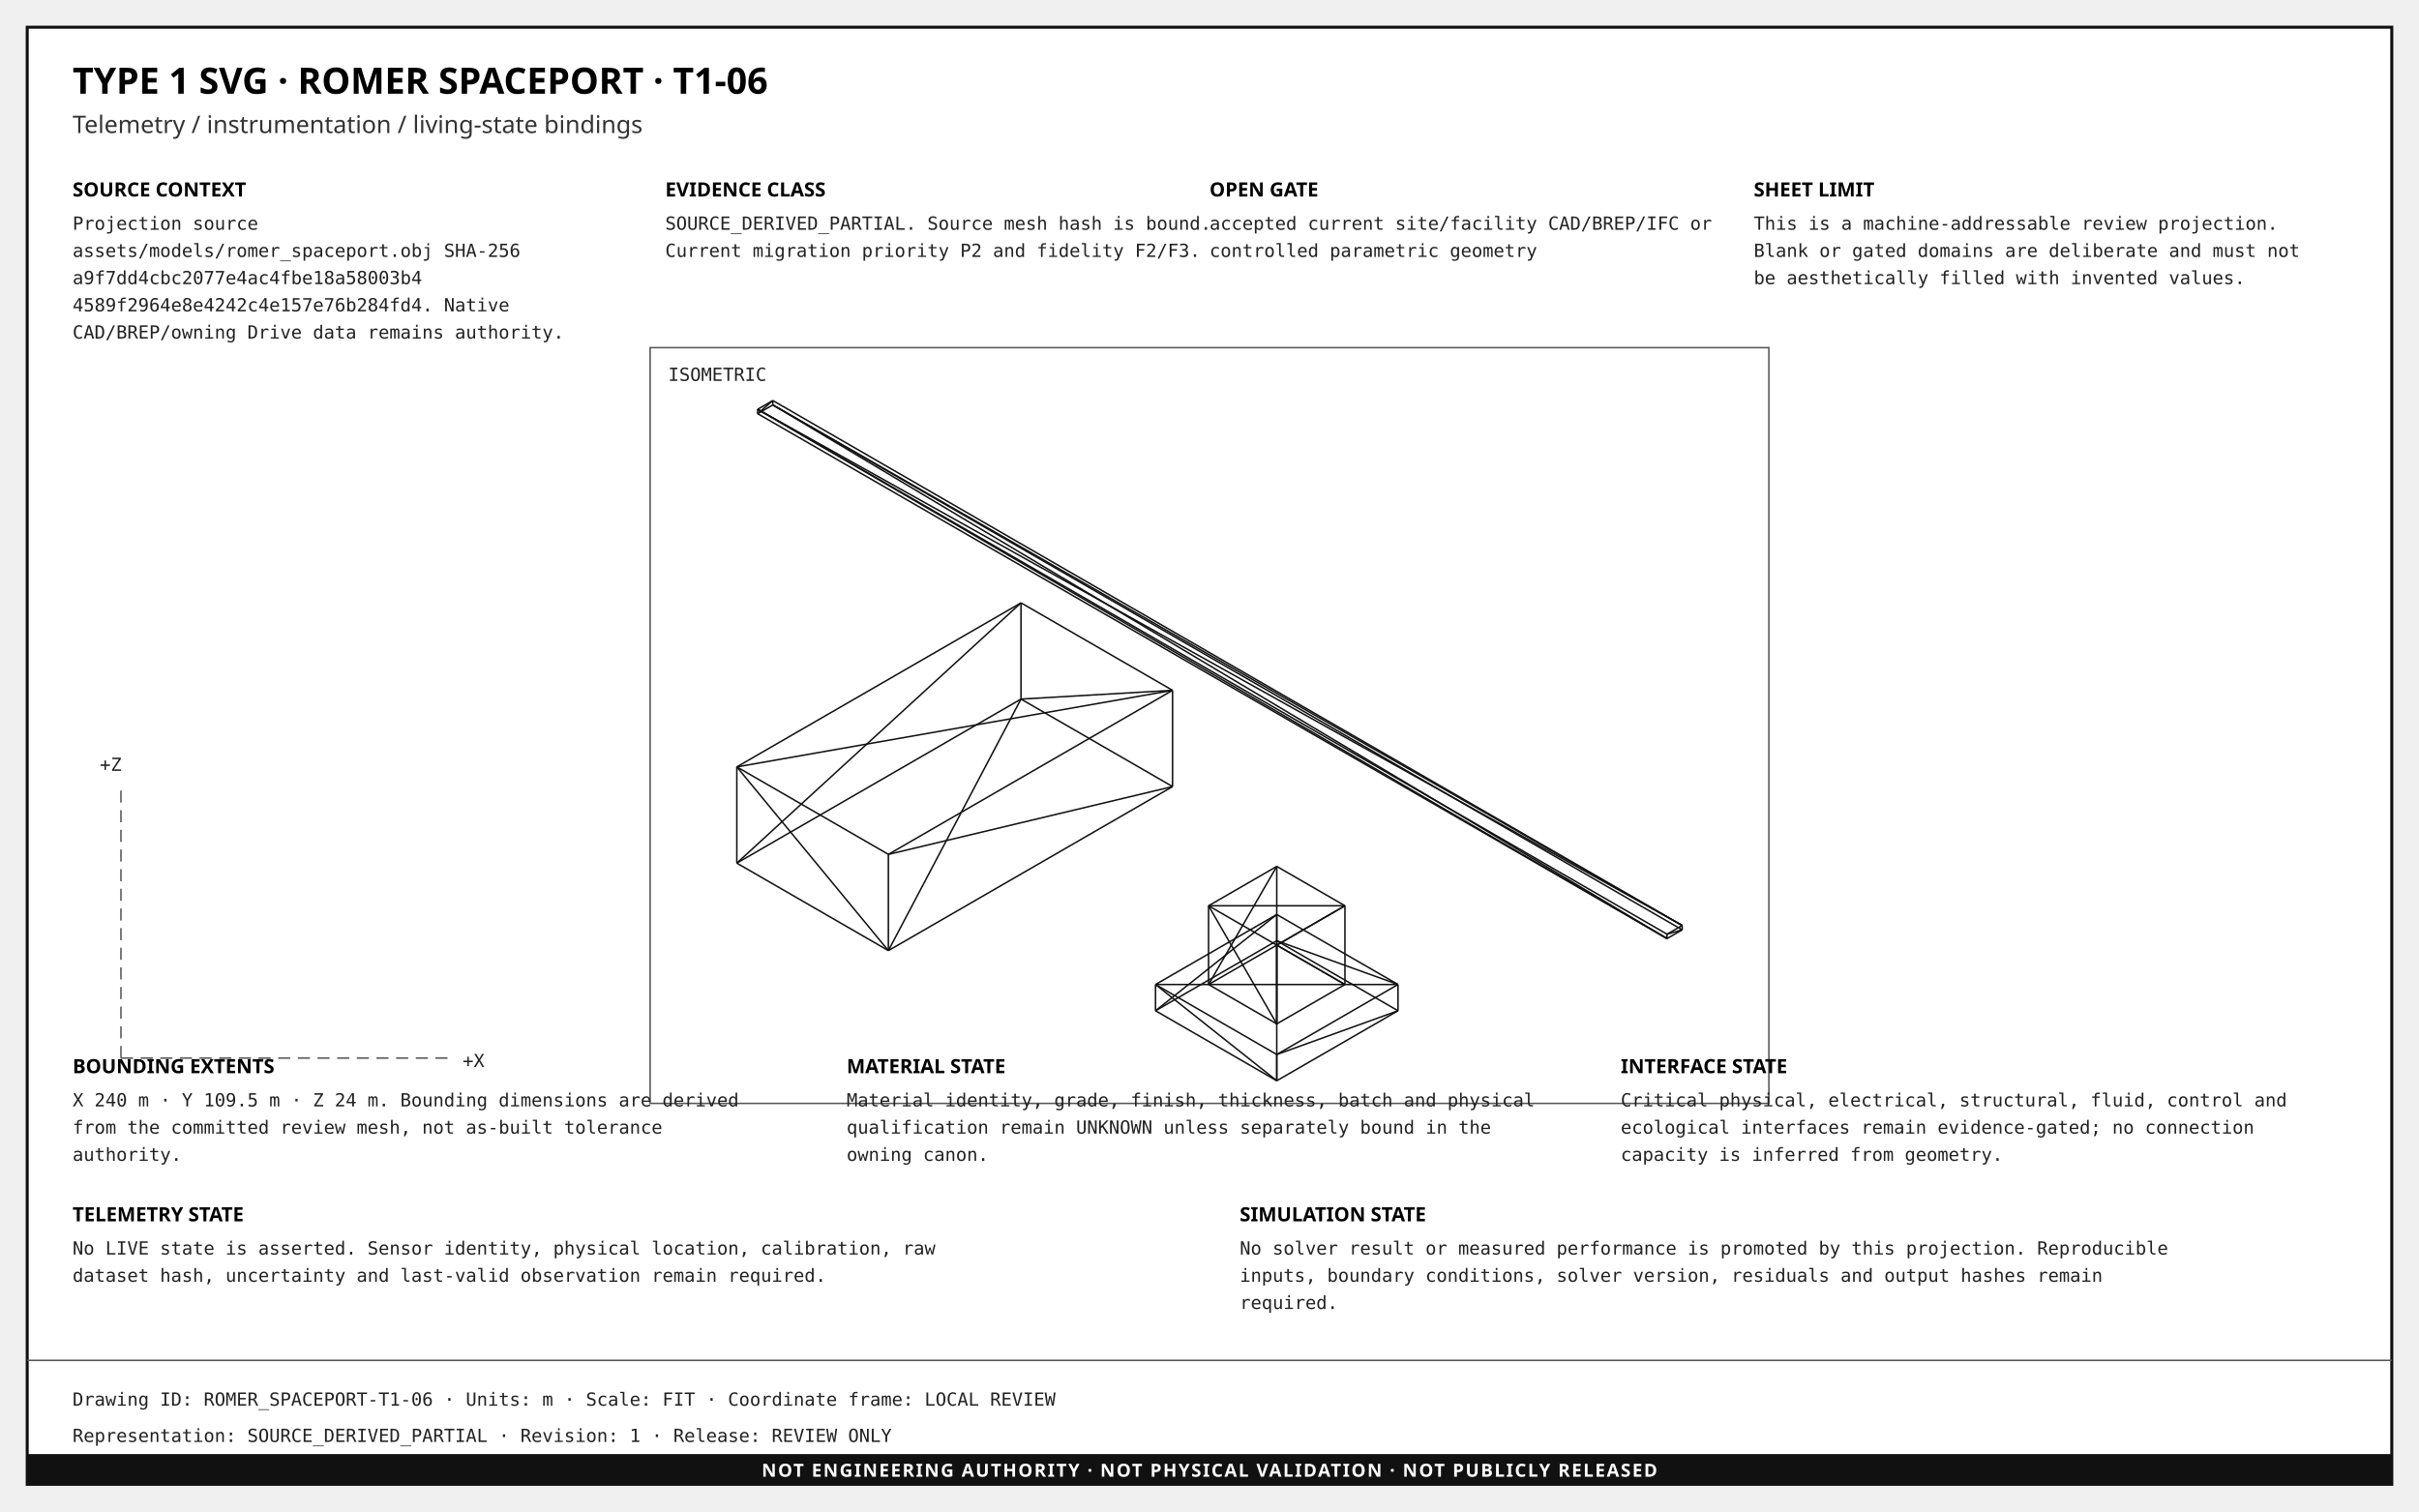
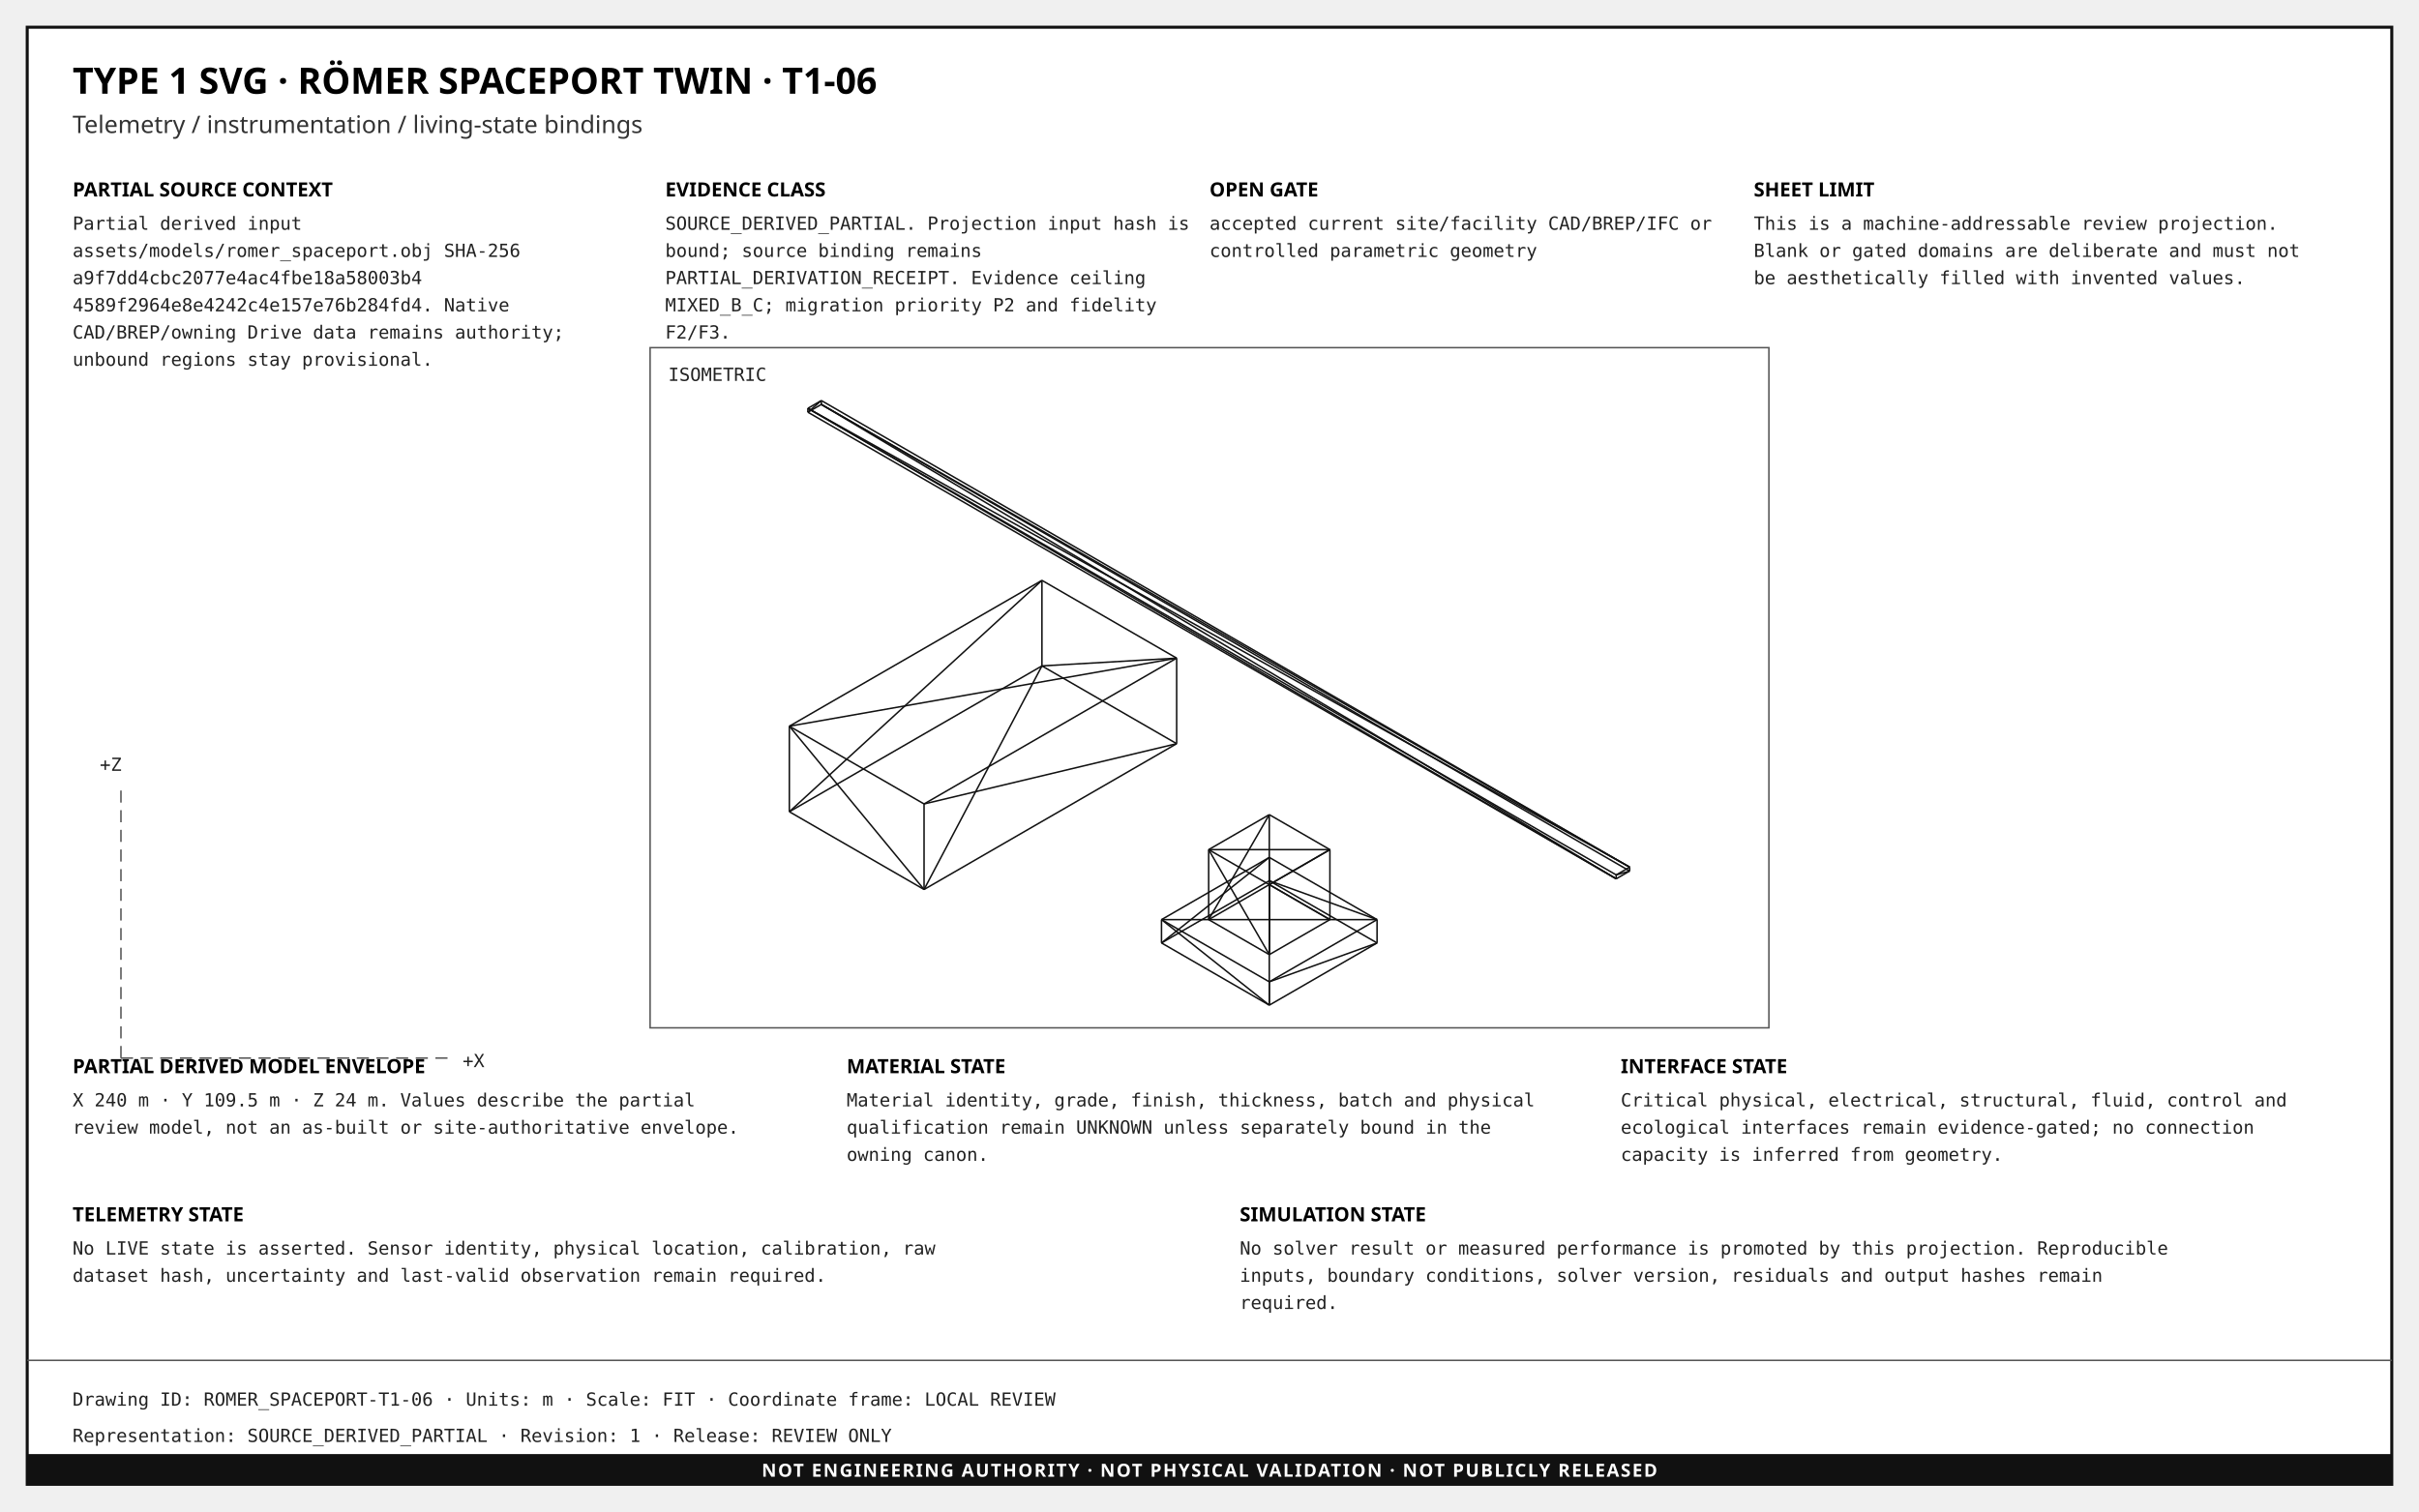
- <svg xmlns="http://www.w3.org/2000/svg" width="100%" height="auto" viewBox="0 0 1600 1000" preserveAspectRatio="xMidYMin meet" data-twin-id="romer_spaceport" data-drawing-id="ROMER_SPACEPORT-T1-06" data-representation-class="SOURCE_DERIVED_PARTIAL" data-release-state="REVIEW_ONLY_NOT_PUBLICLY_RELEASED">
-   <style>.sheet{fill:#fff;stroke:#111;stroke-width:2}.border,.viewbox{fill:none;stroke:#555;stroke-width:1}.geometry{stroke:#111;stroke-width:1;fill:none;vector-effect:non-scaling-stroke}.datum{stroke:#555;stroke-width:1;stroke-dasharray:8 5}.title{font:700 24px system-ui,sans-serif}.subtitle{font:16px system-ui,sans-serif;fill:#333}.section-title{font:700 13px system-ui,sans-serif}.body,.label{font:12px ui-monospace,monospace;fill:#222}.gate{fill:#111}.gate-text{font:700 12px system-ui,sans-serif;fill:#fff;letter-spacing:1px}</style>
+ <svg xmlns="http://www.w3.org/2000/svg" width="100%" height="auto" viewBox="0 0 1600 1000" preserveAspectRatio="xMidYMin meet" role="img" aria-labelledby="ROMER_SPACEPORT-T1-06-title ROMER_SPACEPORT-T1-06-desc" data-twin-id="romer_spaceport" data-drawing-id="ROMER_SPACEPORT-T1-06" data-representation-class="SOURCE_DERIVED_PARTIAL" data-package-kind="PARTIAL_SOURCE_REVIEW" data-evidence-ceiling="MIXED_B_C" data-source-binding-state="PARTIAL_DERIVATION_RECEIPT" data-dimension-authority="PARTIAL_DERIVED_MODEL_ENVELOPE_ONLY" data-type1-complete="false" data-release-eligible="false" data-release-state="REVIEW_ONLY_NOT_PUBLICLY_RELEASED">
+   <style>.sheet{fill:#fff;stroke:#111;stroke-width:2}.border,.viewbox{fill:none;stroke:#555;stroke-width:1}.geometry{stroke:#111;stroke-width:1;fill:none;vector-effect:non-scaling-stroke}.datum{stroke:#555;stroke-width:1;stroke-dasharray:8 5}.title{font:700 24px system-ui,sans-serif}.subtitle{font:16px system-ui,sans-serif;fill:#333}.section-title{font:700 13px system-ui,sans-serif}.body,.label{font:12px ui-monospace,monospace;fill:#222}.proxy-watermark{font:700 12px system-ui,sans-serif;fill:#111;letter-spacing:1.5px}.gate{fill:#111}.gate-text{font:700 12px system-ui,sans-serif;fill:#fff;letter-spacing:1px}</style>
  <g id="L00-SHEET" data-layer="L00-SHEET">
    <rect x="18" y="18" width="1564" height="964" class="sheet" />
-     <text x="48" y="62" class="title">TYPE 1 SVG · ROMER SPACEPORT · T1-06</text>
+     <text x="48" y="62" class="title">TYPE 1 SVG · RÖMER SPACEPORT TWIN · T1-06</text>
    <text x="48" y="88" class="subtitle">Telemetry / instrumentation / living-state bindings</text>
    <line x1="18" y1="900" x2="1582" y2="900" class="border" />
    <text x="48" y="930" class="body">Drawing ID: ROMER_SPACEPORT-T1-06 · Units: m · Scale: FIT · Coordinate frame: LOCAL REVIEW</text>
    <text x="48" y="954" class="body">Representation: SOURCE_DERIVED_PARTIAL · Revision: 1 · Release: REVIEW ONLY</text>
  </g>
  <g id="L10-CONTEXT" data-layer="L10-CONTEXT">
-     <text x="48" y="130" class="section-title">SOURCE CONTEXT</text>
-     <text x="48" y="152" class="body">Projection source</text>
+     <text x="48" y="130" class="section-title">PARTIAL SOURCE CONTEXT</text>
+     <text x="48" y="152" class="body">Partial derived input</text>
    <text x="48" y="170" class="body">assets/models/romer_spaceport.obj SHA-256</text>
    <text x="48" y="188" class="body">a9f7dd4cbc2077e4ac4fbe18a58003b4</text>
    <text x="48" y="206" class="body">4589f2964e8e4242c4e157e76b284fd4. Native</text>
-     <text x="48" y="224" class="body">CAD/BREP/owning Drive data remains authority.</text>
+     <text x="48" y="224" class="body">CAD/BREP/owning Drive data remains authority;</text>
+     <text x="48" y="242" class="body">unbound regions stay provisional.</text>
  </g>
  <g id="L20-AUTH-GEOMETRY" data-layer="L20-AUTH-GEOMETRY">

</g>
  <g id="L21-DERIVED-GEOMETRY" data-layer="L21-DERIVED-GEOMETRY">

</g>
  <g id="L22-PROVISIONAL-GEOMETRY" data-layer="L22-PROVISIONAL-GEOMETRY">
-     <rect x="430" y="230" width="740" height="500" class="viewbox" />
+     <rect x="430" y="230" width="740" height="450" class="viewbox" />
    <text x="442" y="252" class="label">ISOMETRIC</text>
-     <line id="ROMER_SPACEPORT-T1-06-ISOMETRIC-edge-0000" data-feature-id="EDGE-0000" x1="487.354" y1="571.029" x2="487.354" y2="507.363" class="geometry" />
-     <line id="ROMER_SPACEPORT-T1-06-ISOMETRIC-edge-0001" data-feature-id="EDGE-0001" x1="487.354" y1="571.029" x2="675.317" y2="462.508" class="geometry" />
-     <line id="ROMER_SPACEPORT-T1-06-ISOMETRIC-edge-0002" data-feature-id="EDGE-0002" x1="487.354" y1="571.029" x2="675.317" y2="398.842" class="geometry" />
-     <line id="ROMER_SPACEPORT-T1-06-ISOMETRIC-edge-0003" data-feature-id="EDGE-0003" x1="487.354" y1="507.363" x2="675.317" y2="398.842" class="geometry" />
-     <line id="ROMER_SPACEPORT-T1-06-ISOMETRIC-edge-0004" data-feature-id="EDGE-0004" x1="675.317" y1="462.508" x2="675.317" y2="398.842" class="geometry" />
-     <line id="ROMER_SPACEPORT-T1-06-ISOMETRIC-edge-0005" data-feature-id="EDGE-0005" x1="487.354" y1="571.029" x2="587.601" y2="628.907" class="geometry" />
-     <line id="ROMER_SPACEPORT-T1-06-ISOMETRIC-edge-0006" data-feature-id="EDGE-0006" x1="487.354" y1="507.363" x2="587.601" y2="628.907" class="geometry" />
-     <line id="ROMER_SPACEPORT-T1-06-ISOMETRIC-edge-0007" data-feature-id="EDGE-0007" x1="675.317" y1="462.508" x2="587.601" y2="628.907" class="geometry" />
-     <line id="ROMER_SPACEPORT-T1-06-ISOMETRIC-edge-0008" data-feature-id="EDGE-0008" x1="487.354" y1="507.363" x2="587.601" y2="565.241" class="geometry" />
-     <line id="ROMER_SPACEPORT-T1-06-ISOMETRIC-edge-0009" data-feature-id="EDGE-0009" x1="587.601" y1="628.907" x2="587.601" y2="565.241" class="geometry" />
-     <line id="ROMER_SPACEPORT-T1-06-ISOMETRIC-edge-0010" data-feature-id="EDGE-0010" x1="675.317" y1="462.508" x2="775.565" y2="520.386" class="geometry" />
-     <line id="ROMER_SPACEPORT-T1-06-ISOMETRIC-edge-0011" data-feature-id="EDGE-0011" x1="587.601" y1="628.907" x2="775.565" y2="520.386" class="geometry" />
-     <line id="ROMER_SPACEPORT-T1-06-ISOMETRIC-edge-0012" data-feature-id="EDGE-0012" x1="587.601" y1="565.241" x2="775.565" y2="520.386" class="geometry" />
-     <line id="ROMER_SPACEPORT-T1-06-ISOMETRIC-edge-0013" data-feature-id="EDGE-0013" x1="487.354" y1="507.363" x2="775.565" y2="456.720" class="geometry" />
-     <line id="ROMER_SPACEPORT-T1-06-ISOMETRIC-edge-0014" data-feature-id="EDGE-0014" x1="675.317" y1="462.508" x2="775.565" y2="456.720" class="geometry" />
-     <line id="ROMER_SPACEPORT-T1-06-ISOMETRIC-edge-0015" data-feature-id="EDGE-0015" x1="675.317" y1="398.842" x2="775.565" y2="456.720" class="geometry" />
-     <line id="ROMER_SPACEPORT-T1-06-ISOMETRIC-edge-0016" data-feature-id="EDGE-0016" x1="587.601" y1="565.241" x2="775.565" y2="456.720" class="geometry" />
-     <line id="ROMER_SPACEPORT-T1-06-ISOMETRIC-edge-0017" data-feature-id="EDGE-0017" x1="775.565" y1="520.386" x2="775.565" y2="456.720" class="geometry" />
-     <line id="ROMER_SPACEPORT-T1-06-ISOMETRIC-edge-0018" data-feature-id="EDGE-0018" x1="764.287" y1="668.698" x2="764.287" y2="651.334" class="geometry" />
-     <line id="ROMER_SPACEPORT-T1-06-ISOMETRIC-edge-0019" data-feature-id="EDGE-0019" x1="764.287" y1="668.698" x2="844.485" y2="622.395" class="geometry" />
-     <line id="ROMER_SPACEPORT-T1-06-ISOMETRIC-edge-0020" data-feature-id="EDGE-0020" x1="764.287" y1="668.698" x2="844.485" y2="605.032" class="geometry" />
-     <line id="ROMER_SPACEPORT-T1-06-ISOMETRIC-edge-0021" data-feature-id="EDGE-0021" x1="764.287" y1="651.334" x2="844.485" y2="605.032" class="geometry" />
-     <line id="ROMER_SPACEPORT-T1-06-ISOMETRIC-edge-0022" data-feature-id="EDGE-0022" x1="844.485" y1="622.395" x2="844.485" y2="605.032" class="geometry" />
-     <line id="ROMER_SPACEPORT-T1-06-ISOMETRIC-edge-0023" data-feature-id="EDGE-0023" x1="764.287" y1="668.698" x2="844.485" y2="715.000" class="geometry" />
-     <line id="ROMER_SPACEPORT-T1-06-ISOMETRIC-edge-0024" data-feature-id="EDGE-0024" x1="764.287" y1="651.334" x2="844.485" y2="715.000" class="geometry" />
-     <line id="ROMER_SPACEPORT-T1-06-ISOMETRIC-edge-0025" data-feature-id="EDGE-0025" x1="844.485" y1="622.395" x2="844.485" y2="715.000" class="geometry" />
-     <line id="ROMER_SPACEPORT-T1-06-ISOMETRIC-edge-0026" data-feature-id="EDGE-0026" x1="764.287" y1="651.334" x2="844.485" y2="697.637" class="geometry" />
-     <line id="ROMER_SPACEPORT-T1-06-ISOMETRIC-edge-0027" data-feature-id="EDGE-0027" x1="844.485" y1="715.000" x2="844.485" y2="697.637" class="geometry" />
-     <line id="ROMER_SPACEPORT-T1-06-ISOMETRIC-edge-0028" data-feature-id="EDGE-0028" x1="844.485" y1="622.395" x2="924.683" y2="668.698" class="geometry" />
-     <line id="ROMER_SPACEPORT-T1-06-ISOMETRIC-edge-0029" data-feature-id="EDGE-0029" x1="844.485" y1="715.000" x2="924.683" y2="668.698" class="geometry" />
-     <line id="ROMER_SPACEPORT-T1-06-ISOMETRIC-edge-0030" data-feature-id="EDGE-0030" x1="844.485" y1="697.637" x2="924.683" y2="668.698" class="geometry" />
-     <line id="ROMER_SPACEPORT-T1-06-ISOMETRIC-edge-0031" data-feature-id="EDGE-0031" x1="764.287" y1="651.334" x2="924.683" y2="651.334" class="geometry" />
-     <line id="ROMER_SPACEPORT-T1-06-ISOMETRIC-edge-0032" data-feature-id="EDGE-0032" x1="844.485" y1="622.395" x2="924.683" y2="651.334" class="geometry" />
-     <line id="ROMER_SPACEPORT-T1-06-ISOMETRIC-edge-0033" data-feature-id="EDGE-0033" x1="844.485" y1="605.032" x2="924.683" y2="651.334" class="geometry" />
-     <line id="ROMER_SPACEPORT-T1-06-ISOMETRIC-edge-0034" data-feature-id="EDGE-0034" x1="844.485" y1="697.637" x2="924.683" y2="651.334" class="geometry" />
-     <line id="ROMER_SPACEPORT-T1-06-ISOMETRIC-edge-0035" data-feature-id="EDGE-0035" x1="924.683" y1="668.698" x2="924.683" y2="651.334" class="geometry" />
-     <line id="ROMER_SPACEPORT-T1-06-ISOMETRIC-edge-0036" data-feature-id="EDGE-0036" x1="799.373" y1="651.334" x2="799.373" y2="599.244" class="geometry" />
-     <line id="ROMER_SPACEPORT-T1-06-ISOMETRIC-edge-0037" data-feature-id="EDGE-0037" x1="799.373" y1="651.334" x2="844.485" y2="625.289" class="geometry" />
-     <line id="ROMER_SPACEPORT-T1-06-ISOMETRIC-edge-0038" data-feature-id="EDGE-0038" x1="799.373" y1="651.334" x2="844.485" y2="573.199" class="geometry" />
-     <line id="ROMER_SPACEPORT-T1-06-ISOMETRIC-edge-0039" data-feature-id="EDGE-0039" x1="799.373" y1="599.244" x2="844.485" y2="573.199" class="geometry" />
-     <line id="ROMER_SPACEPORT-T1-06-ISOMETRIC-edge-0040" data-feature-id="EDGE-0040" x1="844.485" y1="625.289" x2="844.485" y2="573.199" class="geometry" />
-     <line id="ROMER_SPACEPORT-T1-06-ISOMETRIC-edge-0041" data-feature-id="EDGE-0041" x1="799.373" y1="651.334" x2="844.485" y2="677.379" class="geometry" />
-     <line id="ROMER_SPACEPORT-T1-06-ISOMETRIC-edge-0042" data-feature-id="EDGE-0042" x1="799.373" y1="599.244" x2="844.485" y2="677.379" class="geometry" />
-     <line id="ROMER_SPACEPORT-T1-06-ISOMETRIC-edge-0043" data-feature-id="EDGE-0043" x1="844.485" y1="625.289" x2="844.485" y2="677.379" class="geometry" />
-     <line id="ROMER_SPACEPORT-T1-06-ISOMETRIC-edge-0044" data-feature-id="EDGE-0044" x1="799.373" y1="599.244" x2="844.485" y2="625.289" class="geometry" />
-     <line id="ROMER_SPACEPORT-T1-06-ISOMETRIC-edge-0045" data-feature-id="EDGE-0045" x1="844.485" y1="677.379" x2="844.485" y2="625.289" class="geometry" />
-     <line id="ROMER_SPACEPORT-T1-06-ISOMETRIC-edge-0046" data-feature-id="EDGE-0046" x1="844.485" y1="625.289" x2="889.596" y2="651.334" class="geometry" />
-     <line id="ROMER_SPACEPORT-T1-06-ISOMETRIC-edge-0047" data-feature-id="EDGE-0047" x1="844.485" y1="677.379" x2="889.596" y2="651.334" class="geometry" />
-     <line id="ROMER_SPACEPORT-T1-06-ISOMETRIC-edge-0048" data-feature-id="EDGE-0048" x1="844.485" y1="625.289" x2="889.596" y2="651.334" class="geometry" />
-     <line id="ROMER_SPACEPORT-T1-06-ISOMETRIC-edge-0049" data-feature-id="EDGE-0049" x1="799.373" y1="599.244" x2="889.596" y2="599.244" class="geometry" />
-     <line id="ROMER_SPACEPORT-T1-06-ISOMETRIC-edge-0050" data-feature-id="EDGE-0050" x1="844.485" y1="625.289" x2="889.596" y2="599.244" class="geometry" />
-     <line id="ROMER_SPACEPORT-T1-06-ISOMETRIC-edge-0051" data-feature-id="EDGE-0051" x1="844.485" y1="573.199" x2="889.596" y2="599.244" class="geometry" />
-     <line id="ROMER_SPACEPORT-T1-06-ISOMETRIC-edge-0052" data-feature-id="EDGE-0052" x1="844.485" y1="625.289" x2="889.596" y2="599.244" class="geometry" />
-     <line id="ROMER_SPACEPORT-T1-06-ISOMETRIC-edge-0053" data-feature-id="EDGE-0053" x1="889.596" y1="651.334" x2="889.596" y2="599.244" class="geometry" />
-     <line id="ROMER_SPACEPORT-T1-06-ISOMETRIC-edge-0054" data-feature-id="EDGE-0054" x1="501.138" y1="273.682" x2="501.138" y2="270.788" class="geometry" />
-     <line id="ROMER_SPACEPORT-T1-06-ISOMETRIC-edge-0055" data-feature-id="EDGE-0055" x1="501.138" y1="273.682" x2="511.162" y2="267.894" class="geometry" />
-     <line id="ROMER_SPACEPORT-T1-06-ISOMETRIC-edge-0056" data-feature-id="EDGE-0056" x1="501.138" y1="273.682" x2="511.162" y2="265.000" class="geometry" />
-     <line id="ROMER_SPACEPORT-T1-06-ISOMETRIC-edge-0057" data-feature-id="EDGE-0057" x1="501.138" y1="270.788" x2="511.162" y2="265.000" class="geometry" />
-     <line id="ROMER_SPACEPORT-T1-06-ISOMETRIC-edge-0058" data-feature-id="EDGE-0058" x1="511.162" y1="267.894" x2="511.162" y2="265.000" class="geometry" />
-     <line id="ROMER_SPACEPORT-T1-06-ISOMETRIC-edge-0059" data-feature-id="EDGE-0059" x1="501.138" y1="273.682" x2="1102.622" y2="620.949" class="geometry" />
-     <line id="ROMER_SPACEPORT-T1-06-ISOMETRIC-edge-0060" data-feature-id="EDGE-0060" x1="501.138" y1="270.788" x2="1102.622" y2="620.949" class="geometry" />
-     <line id="ROMER_SPACEPORT-T1-06-ISOMETRIC-edge-0061" data-feature-id="EDGE-0061" x1="511.162" y1="267.894" x2="1102.622" y2="620.949" class="geometry" />
-     <line id="ROMER_SPACEPORT-T1-06-ISOMETRIC-edge-0062" data-feature-id="EDGE-0062" x1="501.138" y1="270.788" x2="1102.622" y2="618.055" class="geometry" />
-     <line id="ROMER_SPACEPORT-T1-06-ISOMETRIC-edge-0063" data-feature-id="EDGE-0063" x1="1102.622" y1="620.949" x2="1102.622" y2="618.055" class="geometry" />
-     <line id="ROMER_SPACEPORT-T1-06-ISOMETRIC-edge-0064" data-feature-id="EDGE-0064" x1="511.162" y1="267.894" x2="1112.646" y2="615.161" class="geometry" />
-     <line id="ROMER_SPACEPORT-T1-06-ISOMETRIC-edge-0065" data-feature-id="EDGE-0065" x1="1102.622" y1="620.949" x2="1112.646" y2="615.161" class="geometry" />
-     <line id="ROMER_SPACEPORT-T1-06-ISOMETRIC-edge-0066" data-feature-id="EDGE-0066" x1="1102.622" y1="618.055" x2="1112.646" y2="615.161" class="geometry" />
-     <line id="ROMER_SPACEPORT-T1-06-ISOMETRIC-edge-0067" data-feature-id="EDGE-0067" x1="501.138" y1="270.788" x2="1112.646" y2="612.267" class="geometry" />
-     <line id="ROMER_SPACEPORT-T1-06-ISOMETRIC-edge-0068" data-feature-id="EDGE-0068" x1="511.162" y1="267.894" x2="1112.646" y2="612.267" class="geometry" />
-     <line id="ROMER_SPACEPORT-T1-06-ISOMETRIC-edge-0069" data-feature-id="EDGE-0069" x1="511.162" y1="265.000" x2="1112.646" y2="612.267" class="geometry" />
-     <line id="ROMER_SPACEPORT-T1-06-ISOMETRIC-edge-0070" data-feature-id="EDGE-0070" x1="1102.622" y1="618.055" x2="1112.646" y2="612.267" class="geometry" />
-     <line id="ROMER_SPACEPORT-T1-06-ISOMETRIC-edge-0071" data-feature-id="EDGE-0071" x1="1112.646" y1="615.161" x2="1112.646" y2="612.267" class="geometry" />
+     <line id="ROMER_SPACEPORT-T1-06-ISOMETRIC-edge-0000" data-feature-id="EDGE-0000" x1="522.092" y1="537.026" x2="522.092" y2="480.434" class="geometry" />
+     <line id="ROMER_SPACEPORT-T1-06-ISOMETRIC-edge-0001" data-feature-id="EDGE-0001" x1="522.092" y1="537.026" x2="689.171" y2="440.563" class="geometry" />
+     <line id="ROMER_SPACEPORT-T1-06-ISOMETRIC-edge-0002" data-feature-id="EDGE-0002" x1="522.092" y1="537.026" x2="689.171" y2="383.971" class="geometry" />
+     <line id="ROMER_SPACEPORT-T1-06-ISOMETRIC-edge-0003" data-feature-id="EDGE-0003" x1="522.092" y1="480.434" x2="689.171" y2="383.971" class="geometry" />
+     <line id="ROMER_SPACEPORT-T1-06-ISOMETRIC-edge-0004" data-feature-id="EDGE-0004" x1="689.171" y1="440.563" x2="689.171" y2="383.971" class="geometry" />
+     <line id="ROMER_SPACEPORT-T1-06-ISOMETRIC-edge-0005" data-feature-id="EDGE-0005" x1="522.092" y1="537.026" x2="611.201" y2="588.473" class="geometry" />
+     <line id="ROMER_SPACEPORT-T1-06-ISOMETRIC-edge-0006" data-feature-id="EDGE-0006" x1="522.092" y1="480.434" x2="611.201" y2="588.473" class="geometry" />
+     <line id="ROMER_SPACEPORT-T1-06-ISOMETRIC-edge-0007" data-feature-id="EDGE-0007" x1="689.171" y1="440.563" x2="611.201" y2="588.473" class="geometry" />
+     <line id="ROMER_SPACEPORT-T1-06-ISOMETRIC-edge-0008" data-feature-id="EDGE-0008" x1="522.092" y1="480.434" x2="611.201" y2="531.881" class="geometry" />
+     <line id="ROMER_SPACEPORT-T1-06-ISOMETRIC-edge-0009" data-feature-id="EDGE-0009" x1="611.201" y1="588.473" x2="611.201" y2="531.881" class="geometry" />
+     <line id="ROMER_SPACEPORT-T1-06-ISOMETRIC-edge-0010" data-feature-id="EDGE-0010" x1="689.171" y1="440.563" x2="778.280" y2="492.010" class="geometry" />
+     <line id="ROMER_SPACEPORT-T1-06-ISOMETRIC-edge-0011" data-feature-id="EDGE-0011" x1="611.201" y1="588.473" x2="778.280" y2="492.010" class="geometry" />
+     <line id="ROMER_SPACEPORT-T1-06-ISOMETRIC-edge-0012" data-feature-id="EDGE-0012" x1="611.201" y1="531.881" x2="778.280" y2="492.010" class="geometry" />
+     <line id="ROMER_SPACEPORT-T1-06-ISOMETRIC-edge-0013" data-feature-id="EDGE-0013" x1="522.092" y1="480.434" x2="778.280" y2="435.418" class="geometry" />
+     <line id="ROMER_SPACEPORT-T1-06-ISOMETRIC-edge-0014" data-feature-id="EDGE-0014" x1="689.171" y1="440.563" x2="778.280" y2="435.418" class="geometry" />
+     <line id="ROMER_SPACEPORT-T1-06-ISOMETRIC-edge-0015" data-feature-id="EDGE-0015" x1="689.171" y1="383.971" x2="778.280" y2="435.418" class="geometry" />
+     <line id="ROMER_SPACEPORT-T1-06-ISOMETRIC-edge-0016" data-feature-id="EDGE-0016" x1="611.201" y1="531.881" x2="778.280" y2="435.418" class="geometry" />
+     <line id="ROMER_SPACEPORT-T1-06-ISOMETRIC-edge-0017" data-feature-id="EDGE-0017" x1="778.280" y1="492.010" x2="778.280" y2="435.418" class="geometry" />
+     <line id="ROMER_SPACEPORT-T1-06-ISOMETRIC-edge-0018" data-feature-id="EDGE-0018" x1="768.255" y1="623.842" x2="768.255" y2="608.408" class="geometry" />
+     <line id="ROMER_SPACEPORT-T1-06-ISOMETRIC-edge-0019" data-feature-id="EDGE-0019" x1="768.255" y1="623.842" x2="839.542" y2="582.685" class="geometry" />
+     <line id="ROMER_SPACEPORT-T1-06-ISOMETRIC-edge-0020" data-feature-id="EDGE-0020" x1="768.255" y1="623.842" x2="839.542" y2="567.251" class="geometry" />
+     <line id="ROMER_SPACEPORT-T1-06-ISOMETRIC-edge-0021" data-feature-id="EDGE-0021" x1="768.255" y1="608.408" x2="839.542" y2="567.251" class="geometry" />
+     <line id="ROMER_SPACEPORT-T1-06-ISOMETRIC-edge-0022" data-feature-id="EDGE-0022" x1="839.542" y1="582.685" x2="839.542" y2="567.251" class="geometry" />
+     <line id="ROMER_SPACEPORT-T1-06-ISOMETRIC-edge-0023" data-feature-id="EDGE-0023" x1="768.255" y1="623.842" x2="839.542" y2="665.000" class="geometry" />
+     <line id="ROMER_SPACEPORT-T1-06-ISOMETRIC-edge-0024" data-feature-id="EDGE-0024" x1="768.255" y1="608.408" x2="839.542" y2="665.000" class="geometry" />
+     <line id="ROMER_SPACEPORT-T1-06-ISOMETRIC-edge-0025" data-feature-id="EDGE-0025" x1="839.542" y1="582.685" x2="839.542" y2="665.000" class="geometry" />
+     <line id="ROMER_SPACEPORT-T1-06-ISOMETRIC-edge-0026" data-feature-id="EDGE-0026" x1="768.255" y1="608.408" x2="839.542" y2="649.566" class="geometry" />
+     <line id="ROMER_SPACEPORT-T1-06-ISOMETRIC-edge-0027" data-feature-id="EDGE-0027" x1="839.542" y1="665.000" x2="839.542" y2="649.566" class="geometry" />
+     <line id="ROMER_SPACEPORT-T1-06-ISOMETRIC-edge-0028" data-feature-id="EDGE-0028" x1="839.542" y1="582.685" x2="910.829" y2="623.842" class="geometry" />
+     <line id="ROMER_SPACEPORT-T1-06-ISOMETRIC-edge-0029" data-feature-id="EDGE-0029" x1="839.542" y1="665.000" x2="910.829" y2="623.842" class="geometry" />
+     <line id="ROMER_SPACEPORT-T1-06-ISOMETRIC-edge-0030" data-feature-id="EDGE-0030" x1="839.542" y1="649.566" x2="910.829" y2="623.842" class="geometry" />
+     <line id="ROMER_SPACEPORT-T1-06-ISOMETRIC-edge-0031" data-feature-id="EDGE-0031" x1="768.255" y1="608.408" x2="910.829" y2="608.408" class="geometry" />
+     <line id="ROMER_SPACEPORT-T1-06-ISOMETRIC-edge-0032" data-feature-id="EDGE-0032" x1="839.542" y1="582.685" x2="910.829" y2="608.408" class="geometry" />
+     <line id="ROMER_SPACEPORT-T1-06-ISOMETRIC-edge-0033" data-feature-id="EDGE-0033" x1="839.542" y1="567.251" x2="910.829" y2="608.408" class="geometry" />
+     <line id="ROMER_SPACEPORT-T1-06-ISOMETRIC-edge-0034" data-feature-id="EDGE-0034" x1="839.542" y1="649.566" x2="910.829" y2="608.408" class="geometry" />
+     <line id="ROMER_SPACEPORT-T1-06-ISOMETRIC-edge-0035" data-feature-id="EDGE-0035" x1="910.829" y1="623.842" x2="910.829" y2="608.408" class="geometry" />
+     <line id="ROMER_SPACEPORT-T1-06-ISOMETRIC-edge-0036" data-feature-id="EDGE-0036" x1="799.443" y1="608.408" x2="799.443" y2="562.106" class="geometry" />
+     <line id="ROMER_SPACEPORT-T1-06-ISOMETRIC-edge-0037" data-feature-id="EDGE-0037" x1="799.443" y1="608.408" x2="839.542" y2="585.257" class="geometry" />
+     <line id="ROMER_SPACEPORT-T1-06-ISOMETRIC-edge-0038" data-feature-id="EDGE-0038" x1="799.443" y1="608.408" x2="839.542" y2="538.955" class="geometry" />
+     <line id="ROMER_SPACEPORT-T1-06-ISOMETRIC-edge-0039" data-feature-id="EDGE-0039" x1="799.443" y1="562.106" x2="839.542" y2="538.955" class="geometry" />
+     <line id="ROMER_SPACEPORT-T1-06-ISOMETRIC-edge-0040" data-feature-id="EDGE-0040" x1="839.542" y1="585.257" x2="839.542" y2="538.955" class="geometry" />
+     <line id="ROMER_SPACEPORT-T1-06-ISOMETRIC-edge-0041" data-feature-id="EDGE-0041" x1="799.443" y1="608.408" x2="839.542" y2="631.559" class="geometry" />
+     <line id="ROMER_SPACEPORT-T1-06-ISOMETRIC-edge-0042" data-feature-id="EDGE-0042" x1="799.443" y1="562.106" x2="839.542" y2="631.559" class="geometry" />
+     <line id="ROMER_SPACEPORT-T1-06-ISOMETRIC-edge-0043" data-feature-id="EDGE-0043" x1="839.542" y1="585.257" x2="839.542" y2="631.559" class="geometry" />
+     <line id="ROMER_SPACEPORT-T1-06-ISOMETRIC-edge-0044" data-feature-id="EDGE-0044" x1="799.443" y1="562.106" x2="839.542" y2="585.257" class="geometry" />
+     <line id="ROMER_SPACEPORT-T1-06-ISOMETRIC-edge-0045" data-feature-id="EDGE-0045" x1="839.542" y1="631.559" x2="839.542" y2="585.257" class="geometry" />
+     <line id="ROMER_SPACEPORT-T1-06-ISOMETRIC-edge-0046" data-feature-id="EDGE-0046" x1="839.542" y1="585.257" x2="879.641" y2="608.408" class="geometry" />
+     <line id="ROMER_SPACEPORT-T1-06-ISOMETRIC-edge-0047" data-feature-id="EDGE-0047" x1="839.542" y1="631.559" x2="879.641" y2="608.408" class="geometry" />
+     <line id="ROMER_SPACEPORT-T1-06-ISOMETRIC-edge-0048" data-feature-id="EDGE-0048" x1="839.542" y1="585.257" x2="879.641" y2="608.408" class="geometry" />
+     <line id="ROMER_SPACEPORT-T1-06-ISOMETRIC-edge-0049" data-feature-id="EDGE-0049" x1="799.443" y1="562.106" x2="879.641" y2="562.106" class="geometry" />
+     <line id="ROMER_SPACEPORT-T1-06-ISOMETRIC-edge-0050" data-feature-id="EDGE-0050" x1="839.542" y1="585.257" x2="879.641" y2="562.106" class="geometry" />
+     <line id="ROMER_SPACEPORT-T1-06-ISOMETRIC-edge-0051" data-feature-id="EDGE-0051" x1="839.542" y1="538.955" x2="879.641" y2="562.106" class="geometry" />
+     <line id="ROMER_SPACEPORT-T1-06-ISOMETRIC-edge-0052" data-feature-id="EDGE-0052" x1="839.542" y1="585.257" x2="879.641" y2="562.106" class="geometry" />
+     <line id="ROMER_SPACEPORT-T1-06-ISOMETRIC-edge-0053" data-feature-id="EDGE-0053" x1="879.641" y1="608.408" x2="879.641" y2="562.106" class="geometry" />
+     <line id="ROMER_SPACEPORT-T1-06-ISOMETRIC-edge-0054" data-feature-id="EDGE-0054" x1="534.345" y1="272.717" x2="534.345" y2="270.145" class="geometry" />
+     <line id="ROMER_SPACEPORT-T1-06-ISOMETRIC-edge-0055" data-feature-id="EDGE-0055" x1="534.345" y1="272.717" x2="543.255" y2="267.572" class="geometry" />
+     <line id="ROMER_SPACEPORT-T1-06-ISOMETRIC-edge-0056" data-feature-id="EDGE-0056" x1="534.345" y1="272.717" x2="543.255" y2="265.000" class="geometry" />
+     <line id="ROMER_SPACEPORT-T1-06-ISOMETRIC-edge-0057" data-feature-id="EDGE-0057" x1="534.345" y1="270.145" x2="543.255" y2="265.000" class="geometry" />
+     <line id="ROMER_SPACEPORT-T1-06-ISOMETRIC-edge-0058" data-feature-id="EDGE-0058" x1="543.255" y1="267.572" x2="543.255" y2="265.000" class="geometry" />
+     <line id="ROMER_SPACEPORT-T1-06-ISOMETRIC-edge-0059" data-feature-id="EDGE-0059" x1="534.345" y1="272.717" x2="1068.997" y2="581.399" class="geometry" />
+     <line id="ROMER_SPACEPORT-T1-06-ISOMETRIC-edge-0060" data-feature-id="EDGE-0060" x1="534.345" y1="270.145" x2="1068.997" y2="581.399" class="geometry" />
+     <line id="ROMER_SPACEPORT-T1-06-ISOMETRIC-edge-0061" data-feature-id="EDGE-0061" x1="543.255" y1="267.572" x2="1068.997" y2="581.399" class="geometry" />
+     <line id="ROMER_SPACEPORT-T1-06-ISOMETRIC-edge-0062" data-feature-id="EDGE-0062" x1="534.345" y1="270.145" x2="1068.997" y2="578.826" class="geometry" />
+     <line id="ROMER_SPACEPORT-T1-06-ISOMETRIC-edge-0063" data-feature-id="EDGE-0063" x1="1068.997" y1="581.399" x2="1068.997" y2="578.826" class="geometry" />
+     <line id="ROMER_SPACEPORT-T1-06-ISOMETRIC-edge-0064" data-feature-id="EDGE-0064" x1="543.255" y1="267.572" x2="1077.908" y2="576.254" class="geometry" />
+     <line id="ROMER_SPACEPORT-T1-06-ISOMETRIC-edge-0065" data-feature-id="EDGE-0065" x1="1068.997" y1="581.399" x2="1077.908" y2="576.254" class="geometry" />
+     <line id="ROMER_SPACEPORT-T1-06-ISOMETRIC-edge-0066" data-feature-id="EDGE-0066" x1="1068.997" y1="578.826" x2="1077.908" y2="576.254" class="geometry" />
+     <line id="ROMER_SPACEPORT-T1-06-ISOMETRIC-edge-0067" data-feature-id="EDGE-0067" x1="534.345" y1="270.145" x2="1077.908" y2="573.682" class="geometry" />
+     <line id="ROMER_SPACEPORT-T1-06-ISOMETRIC-edge-0068" data-feature-id="EDGE-0068" x1="543.255" y1="267.572" x2="1077.908" y2="573.682" class="geometry" />
+     <line id="ROMER_SPACEPORT-T1-06-ISOMETRIC-edge-0069" data-feature-id="EDGE-0069" x1="543.255" y1="265.000" x2="1077.908" y2="573.682" class="geometry" />
+     <line id="ROMER_SPACEPORT-T1-06-ISOMETRIC-edge-0070" data-feature-id="EDGE-0070" x1="1068.997" y1="578.826" x2="1077.908" y2="573.682" class="geometry" />
+     <line id="ROMER_SPACEPORT-T1-06-ISOMETRIC-edge-0071" data-feature-id="EDGE-0071" x1="1077.908" y1="576.254" x2="1077.908" y2="573.682" class="geometry" />
  </g>
  <g id="L30-HIDDEN" data-layer="L30-HIDDEN">

</g>
  <g id="L31-CENTRE-DATUM" data-layer="L31-CENTRE-DATUM">
    <line id="DATUM-X" x1="80" y1="700" x2="300" y2="700" class="datum" />
    <line id="DATUM-Z" x1="80" y1="700" x2="80" y2="520" class="datum" />
    <text x="306" y="706" class="label">+X</text>
    <text x="66" y="510" class="label">+Z</text>
  </g>
  <g id="L40-SECTIONS" data-layer="L40-SECTIONS">

</g>
  <g id="L50-DIMENSIONS" data-layer="L50-DIMENSIONS">
-     <text x="48" y="710" class="section-title">BOUNDING EXTENTS</text>
-     <text x="48" y="732" class="body">X 240 m · Y 109.5 m · Z 24 m. Bounding dimensions are derived</text>
-     <text x="48" y="750" class="body">from the committed review mesh, not as-built tolerance</text>
-     <text x="48" y="768" class="body">authority.</text>
+     <text x="48" y="710" class="section-title">PARTIAL DERIVED MODEL ENVELOPE</text>
+     <text x="48" y="732" class="body">X 240 m · Y 109.5 m · Z 24 m. Values describe the partial</text>
+     <text x="48" y="750" class="body">review model, not an as-built or site-authoritative envelope.</text>
  </g>
  <g id="L60-MATERIALS" data-layer="L60-MATERIALS">
    <text x="560" y="710" class="section-title">MATERIAL STATE</text>
    <text x="560" y="732" class="body">Material identity, grade, finish, thickness, batch and physical</text>
    <text x="560" y="750" class="body">qualification remain UNKNOWN unless separately bound in the</text>
    <text x="560" y="768" class="body">owning canon.</text>
  </g>
  <g id="L70-INTERFACES" data-layer="L70-INTERFACES">
    <text x="1072" y="710" class="section-title">INTERFACE STATE</text>
    <text x="1072" y="732" class="body">Critical physical, electrical, structural, fluid, control and</text>
    <text x="1072" y="750" class="body">ecological interfaces remain evidence-gated; no connection</text>
    <text x="1072" y="768" class="body">capacity is inferred from geometry.</text>
  </g>
  <g id="L75-SENSORS" data-layer="L75-SENSORS">
    <text x="48" y="808" class="section-title">TELEMETRY STATE</text>
    <text x="48" y="830" class="body">No LIVE state is asserted. Sensor identity, physical location, calibration, raw</text>
    <text x="48" y="848" class="body">dataset hash, uncertainty and last-valid observation remain required.</text>
  </g>
  <g id="L80-SIMULATION" data-layer="L80-SIMULATION">
    <text x="820" y="808" class="section-title">SIMULATION STATE</text>
    <text x="820" y="830" class="body">No solver result or measured performance is promoted by this projection. Reproducible</text>
    <text x="820" y="848" class="body">inputs, boundary conditions, solver version, residuals and output hashes remain</text>
    <text x="820" y="866" class="body">required.</text>
  </g>
  <g id="L90-EVIDENCE" data-layer="L90-EVIDENCE">
    <text x="440" y="130" class="section-title">EVIDENCE CLASS</text>
-     <text x="440" y="152" class="body">SOURCE_DERIVED_PARTIAL. Source mesh hash is bound.</text>
-     <text x="440" y="170" class="body">Current migration priority P2 and fidelity F2/F3.</text>
+     <text x="440" y="152" class="body">SOURCE_DERIVED_PARTIAL. Projection input hash is</text>
+     <text x="440" y="170" class="body">bound; source binding remains</text>
+     <text x="440" y="188" class="body">PARTIAL_DERIVATION_RECEIPT. Evidence ceiling</text>
+     <text x="440" y="206" class="body">MIXED_B_C; migration priority P2 and fidelity</text>
+     <text x="440" y="224" class="body">F2/F3.</text>
  </g>
  <g id="L91-UNKNOWNS" data-layer="L91-UNKNOWNS">
    <text x="800" y="130" class="section-title">OPEN GATE</text>
    <text x="800" y="152" class="body">accepted current site/facility CAD/BREP/IFC or</text>
    <text x="800" y="170" class="body">controlled parametric geometry</text>
  </g>
  <g id="L95-ANNOTATIONS" data-layer="L95-ANNOTATIONS">
    <text x="1160" y="130" class="section-title">SHEET LIMIT</text>
    <text x="1160" y="152" class="body">This is a machine-addressable review projection.</text>
    <text x="1160" y="170" class="body">Blank or gated domains are deliberate and must not</text>
    <text x="1160" y="188" class="body">be aesthetically filled with invented values.</text>
  </g>
  <g id="L99-CLAIM-GATE" data-layer="L99-CLAIM-GATE">
    <rect x="18" y="962" width="1564" height="20" class="gate" />
    <text x="800" y="977" text-anchor="middle" class="gate-text">NOT ENGINEERING AUTHORITY · NOT PHYSICAL VALIDATION · NOT PUBLICLY RELEASED</text>
  </g>
</svg>
